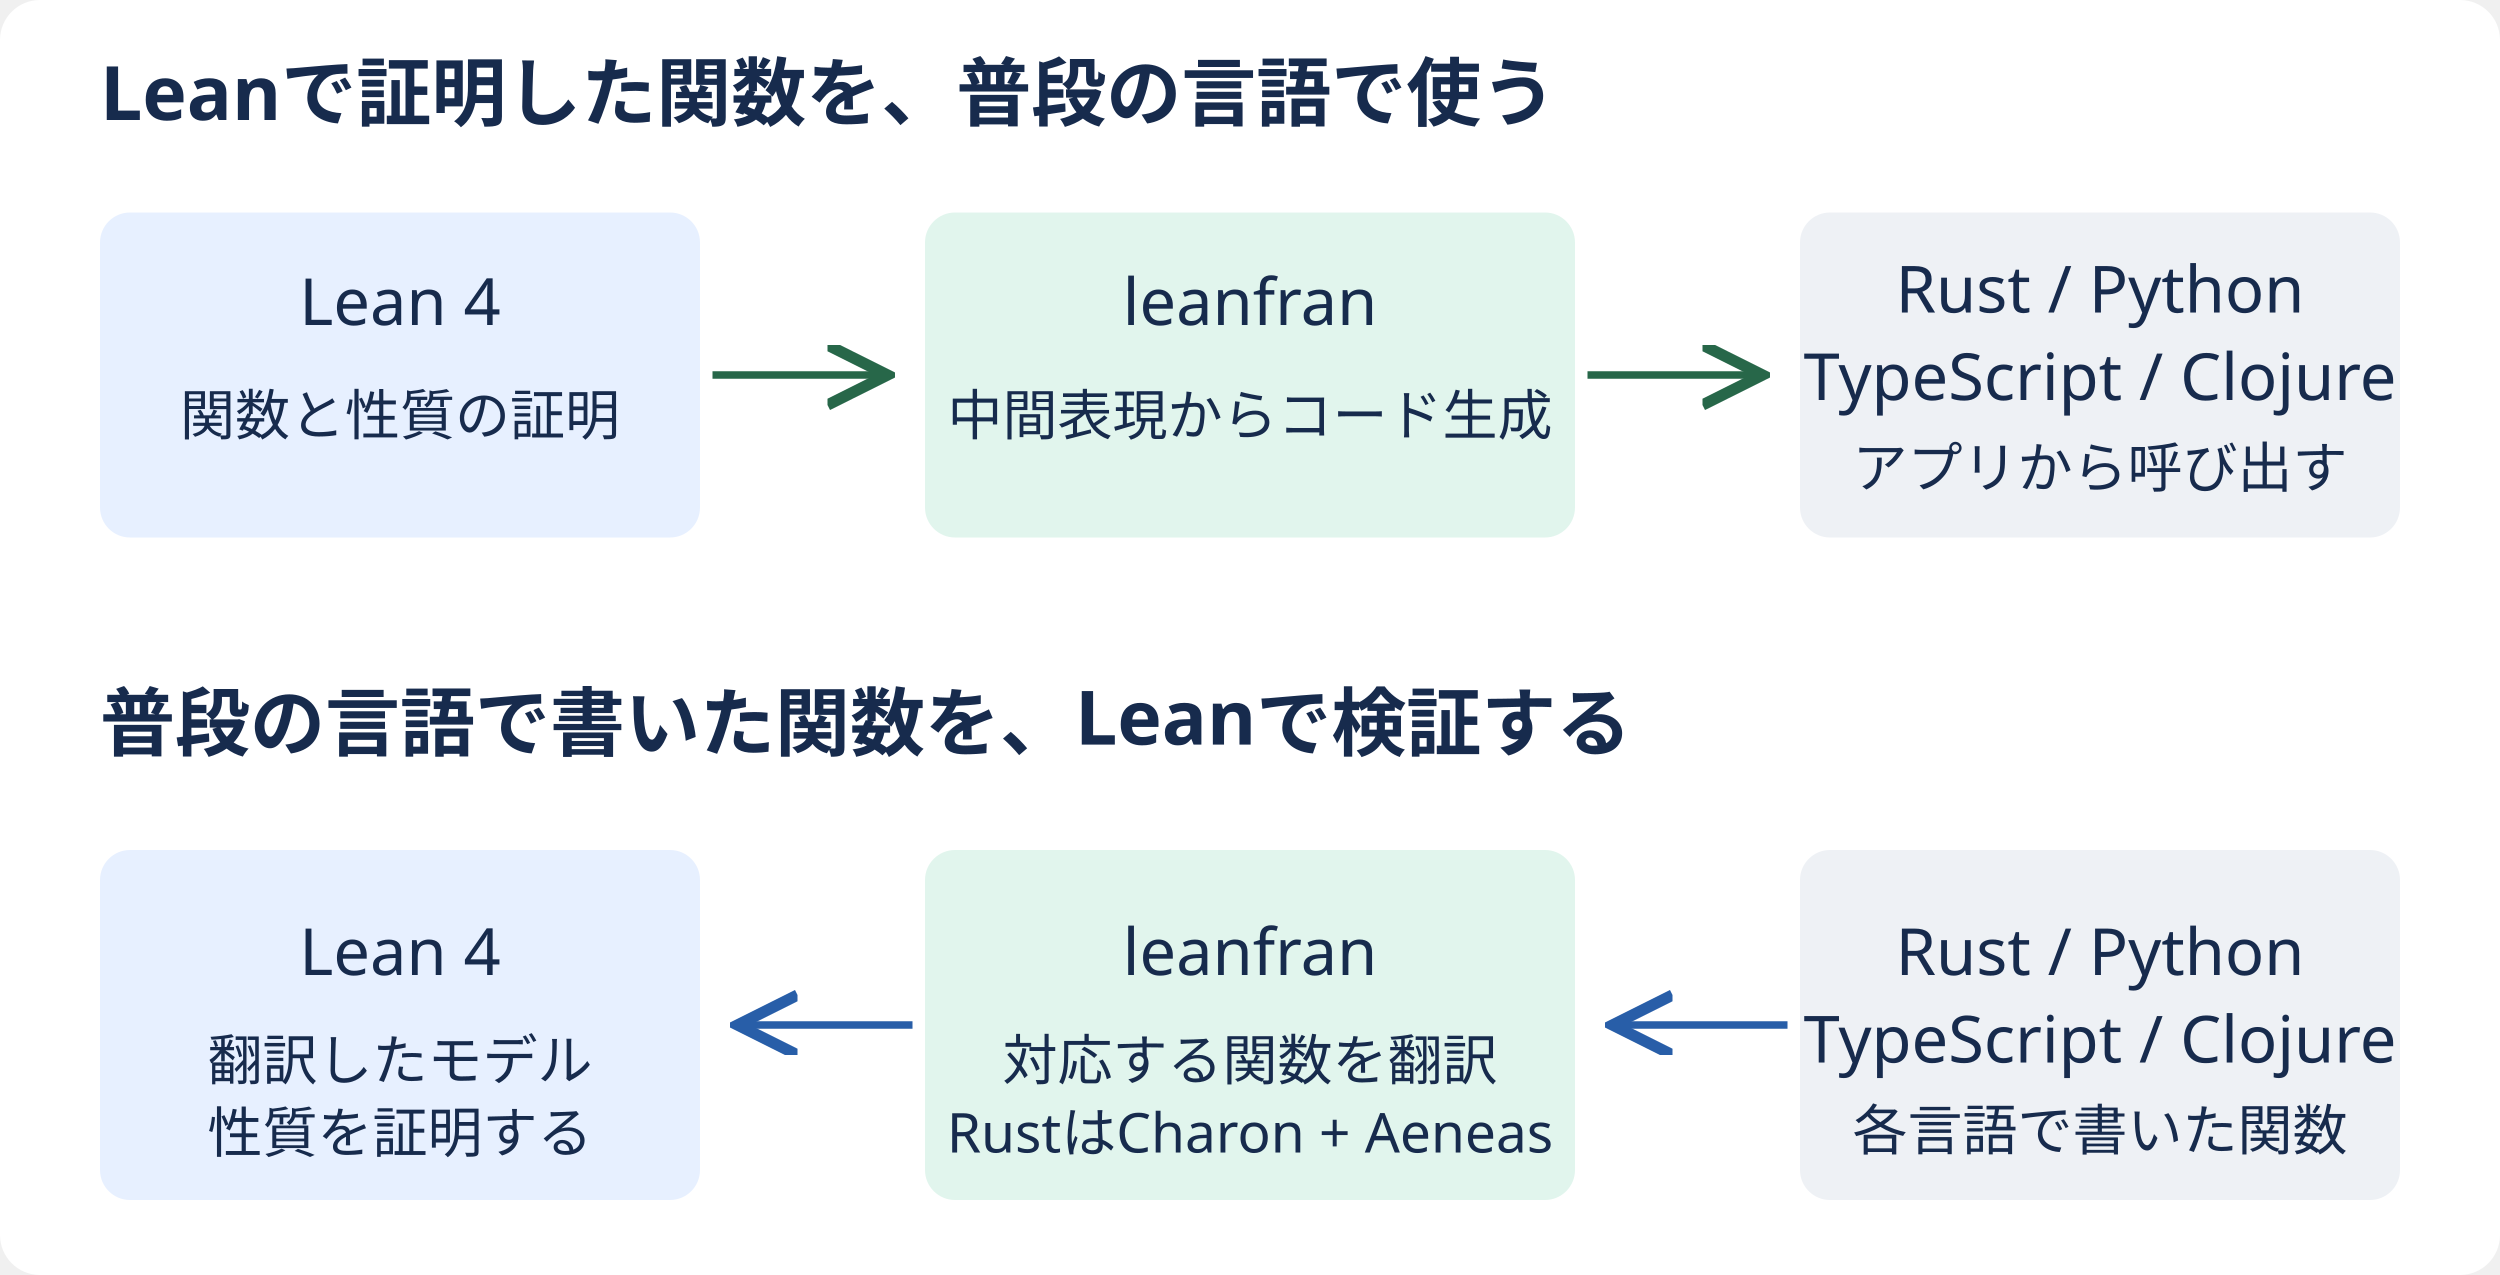
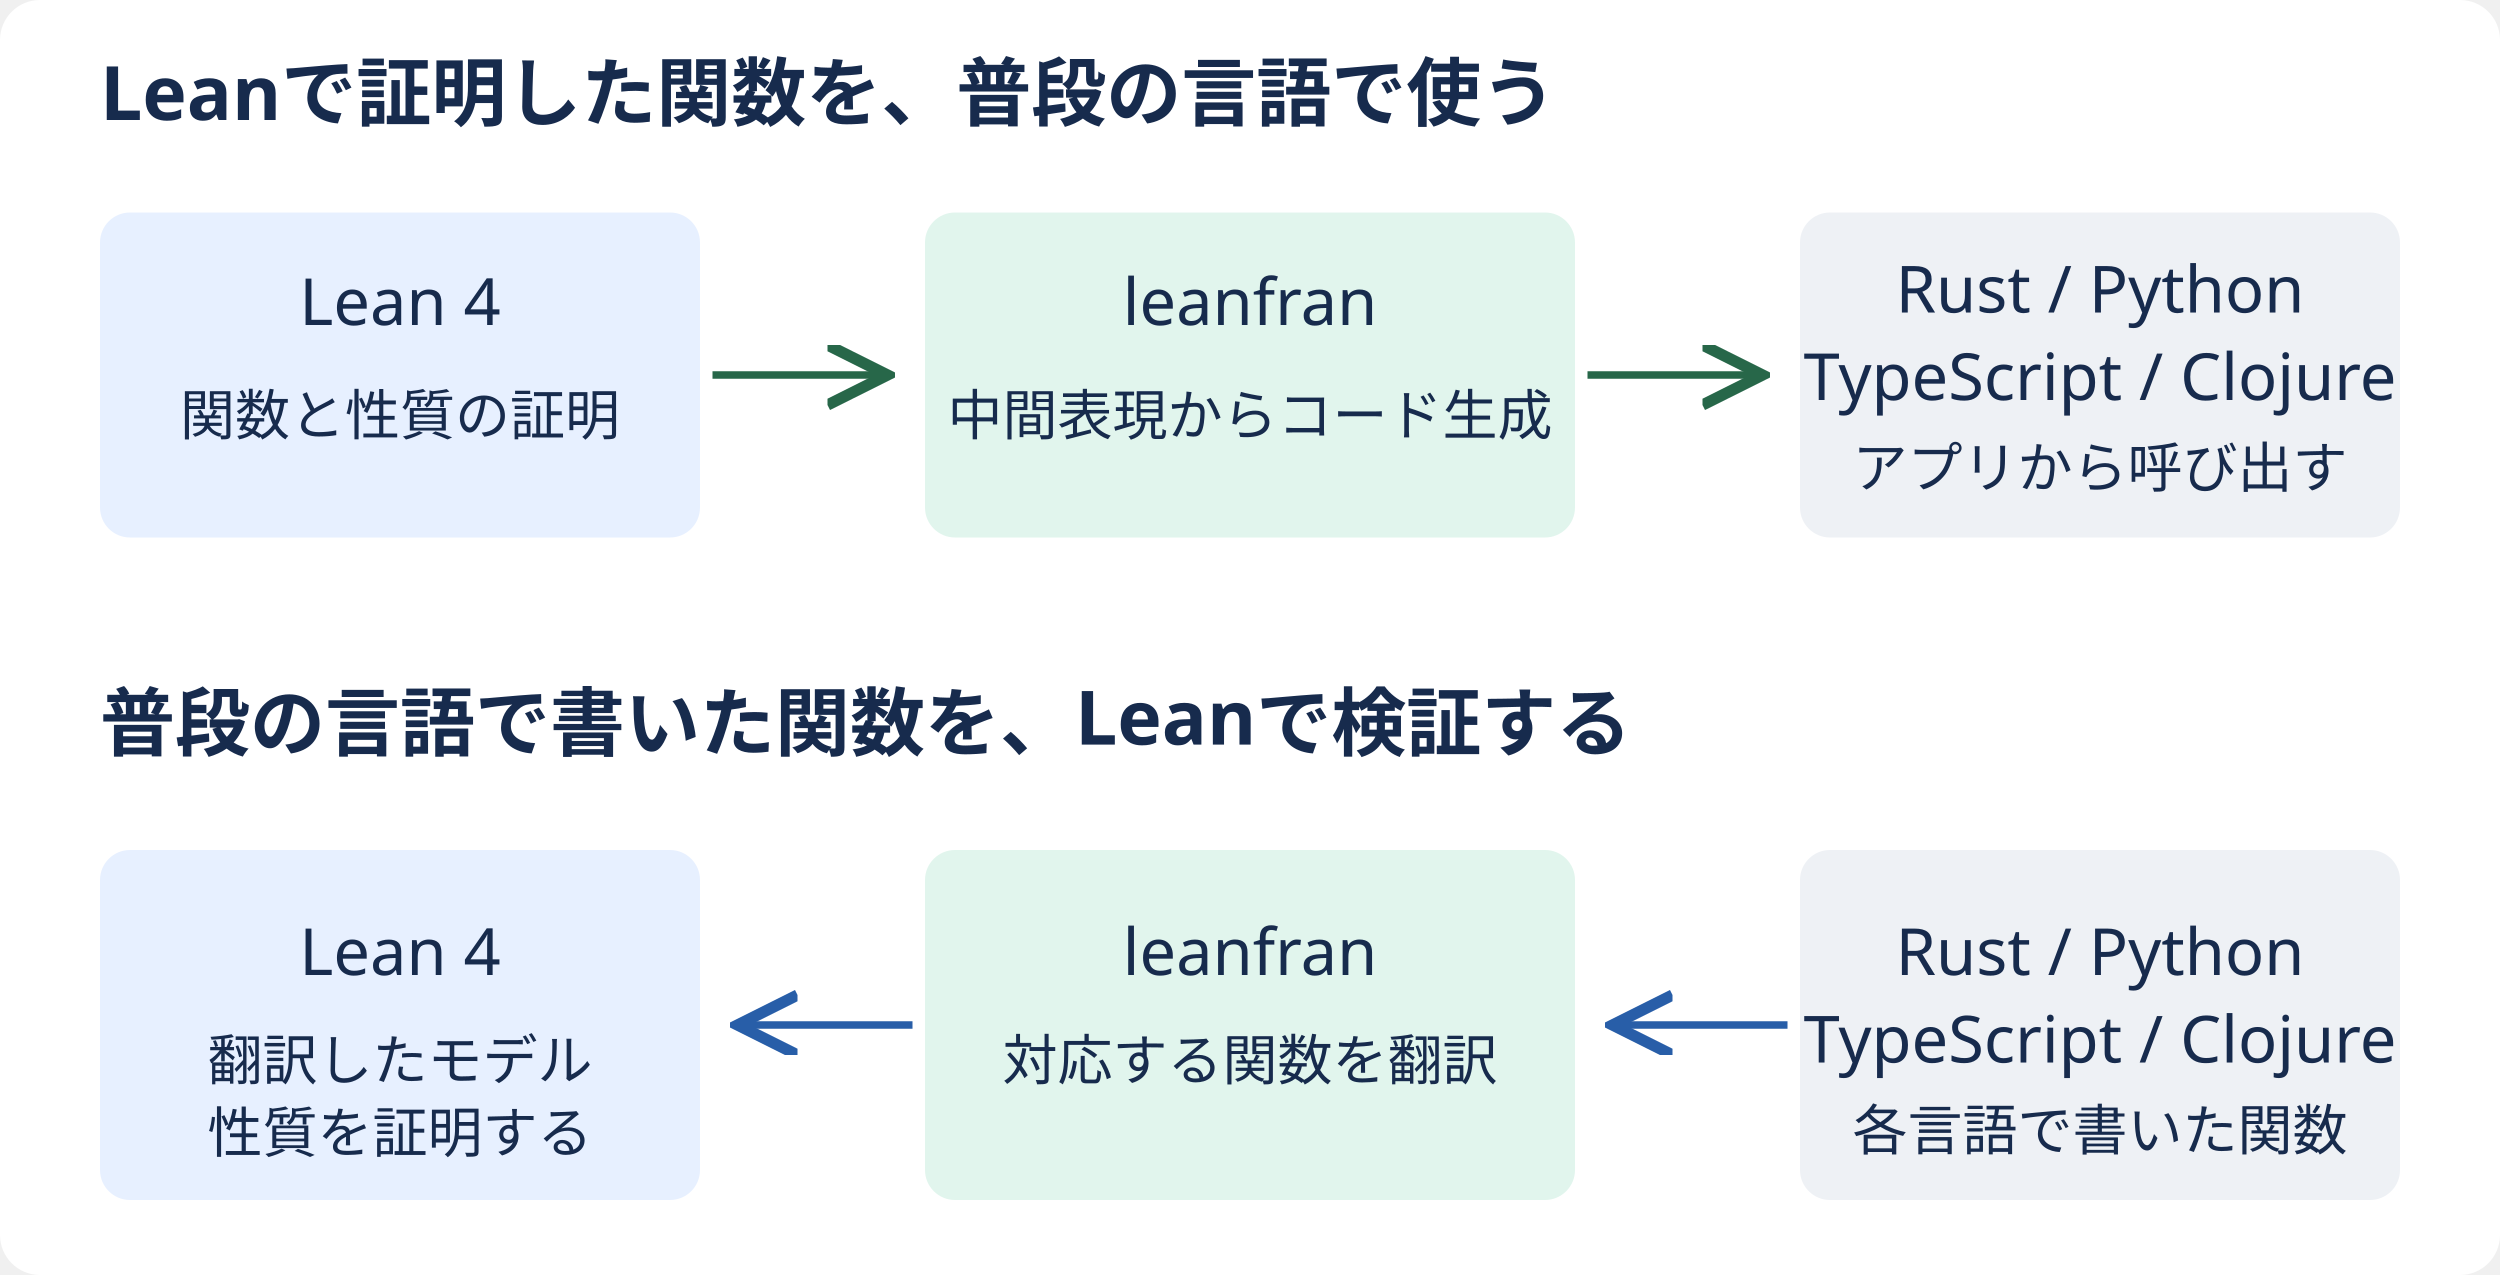
<svg xmlns="http://www.w3.org/2000/svg" width="800" height="408" viewBox="0 0 1000 510">
  <rect width="1000" height="510" rx="16" fill="white" />
  <defs>
    <marker id="forward" markerWidth="9" markerHeight="9" refX="8" refY="4" orient="auto">
      <path d="M0 0L8 4L0 8" fill="none" stroke="#276749" stroke-width="1.5" />
    </marker>
    <marker id="reverse" markerWidth="9" markerHeight="9" refX="8" refY="4" orient="auto">
      <path d="M0 0L8 4L0 8" fill="none" stroke="#285ea8" stroke-width="1.5" />
    </marker>
  </defs>
  <style>.heading { font-size: 30px; font-weight: 700; } .node { font-size: 26px; } .description { font-size: 22px; }</style>
  <g font-family="sans-serif" fill="#172b4d">
    <text x="40" y="48" class="heading">Leanで証明した関数を、普段の言語で使う</text>
    <rect x="40" y="85" width="240" height="130" rx="12" fill="#e7f0ff" />
    <rect x="370" y="85" width="260" height="130" rx="12" fill="#e1f5ed" />
    <rect x="720" y="85" width="240" height="130" rx="12" fill="#eef1f5" />
    <g text-anchor="middle">
      <text x="160" y="130" class="node">Lean 4</text>
      <text x="160" y="174" class="description">関数と性質の証明</text>
      <text x="500" y="130" class="node">leanfran</text>
      <text x="500" y="174" class="description">中間表現からコード生成</text>
      <text x="840" y="125" class="node">Rust / Python</text>
      <text x="840" y="160" class="node">TypeScript / Clojure</text>
      <text x="840" y="195" class="description">アプリから呼び出す</text>
    </g>
    <text x="40" y="300" class="heading">普段の言語で書いた関数を、Leanで検証する</text>
    <rect x="40" y="340" width="240" height="140" rx="12" fill="#e7f0ff" />
    <rect x="370" y="340" width="260" height="140" rx="12" fill="#e1f5ed" />
    <rect x="720" y="340" width="240" height="140" rx="12" fill="#eef1f5" />
    <g text-anchor="middle">
      <text x="160" y="390" class="node">Lean 4</text>
      <text x="160" y="432" class="description">翻訳したモデル</text>
      <text x="160" y="461" class="description">性質を証明する</text>
      <text x="500" y="390" class="node">leanfran</text>
      <text x="500" y="432" class="description">対応する関数を翻訳</text>
-       <text x="500" y="461" class="description">RustはCharon + Aeneas</text>
      <text x="840" y="390" class="node">Rust / Python</text>
      <text x="840" y="425" class="node">TypeScript / Clojure</text>
      <text x="840" y="460" class="description">各言語で書いた関数</text>
    </g>
  </g>
  <g fill="none" stroke-width="3">
    <path d="M285 150H355" stroke="#276749" marker-end="url(#forward)" />
    <path d="M635 150H705" stroke="#276749" marker-end="url(#forward)" />
    <path d="M715 410H645" stroke="#285ea8" marker-end="url(#reverse)" />
    <path d="M365 410H295" stroke="#285ea8" marker-end="url(#reverse)" />
  </g>
</svg>
